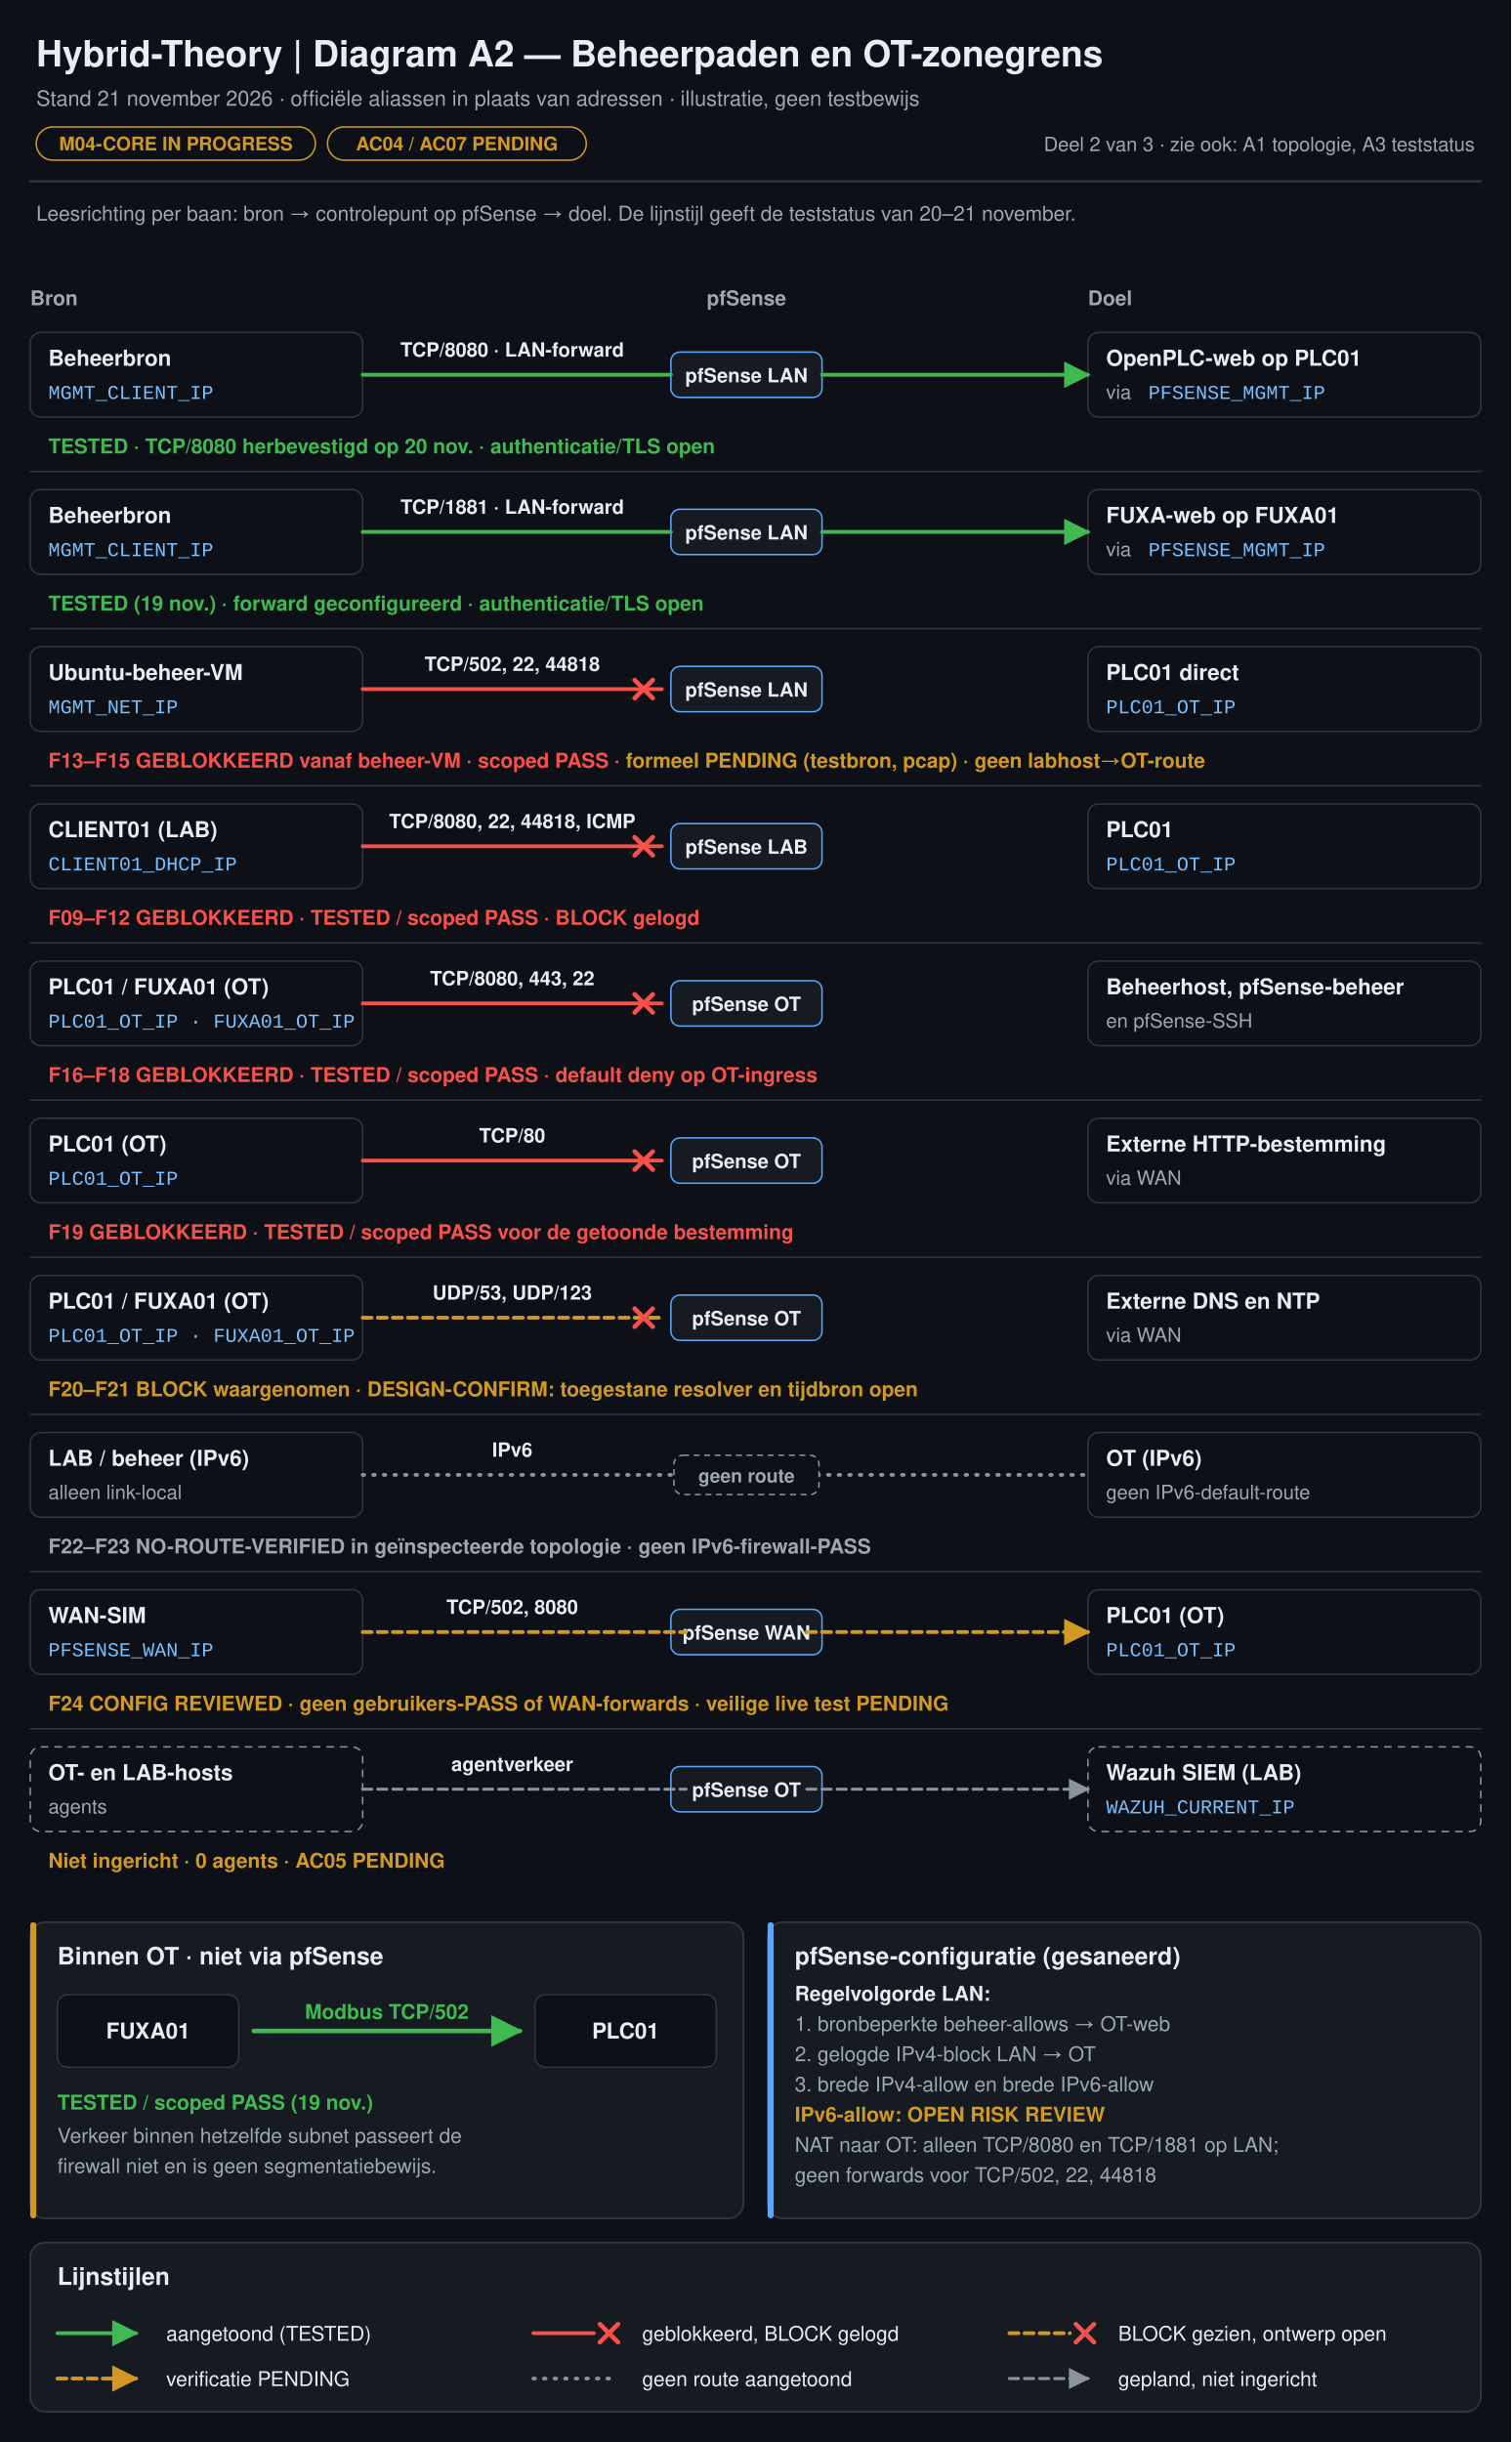
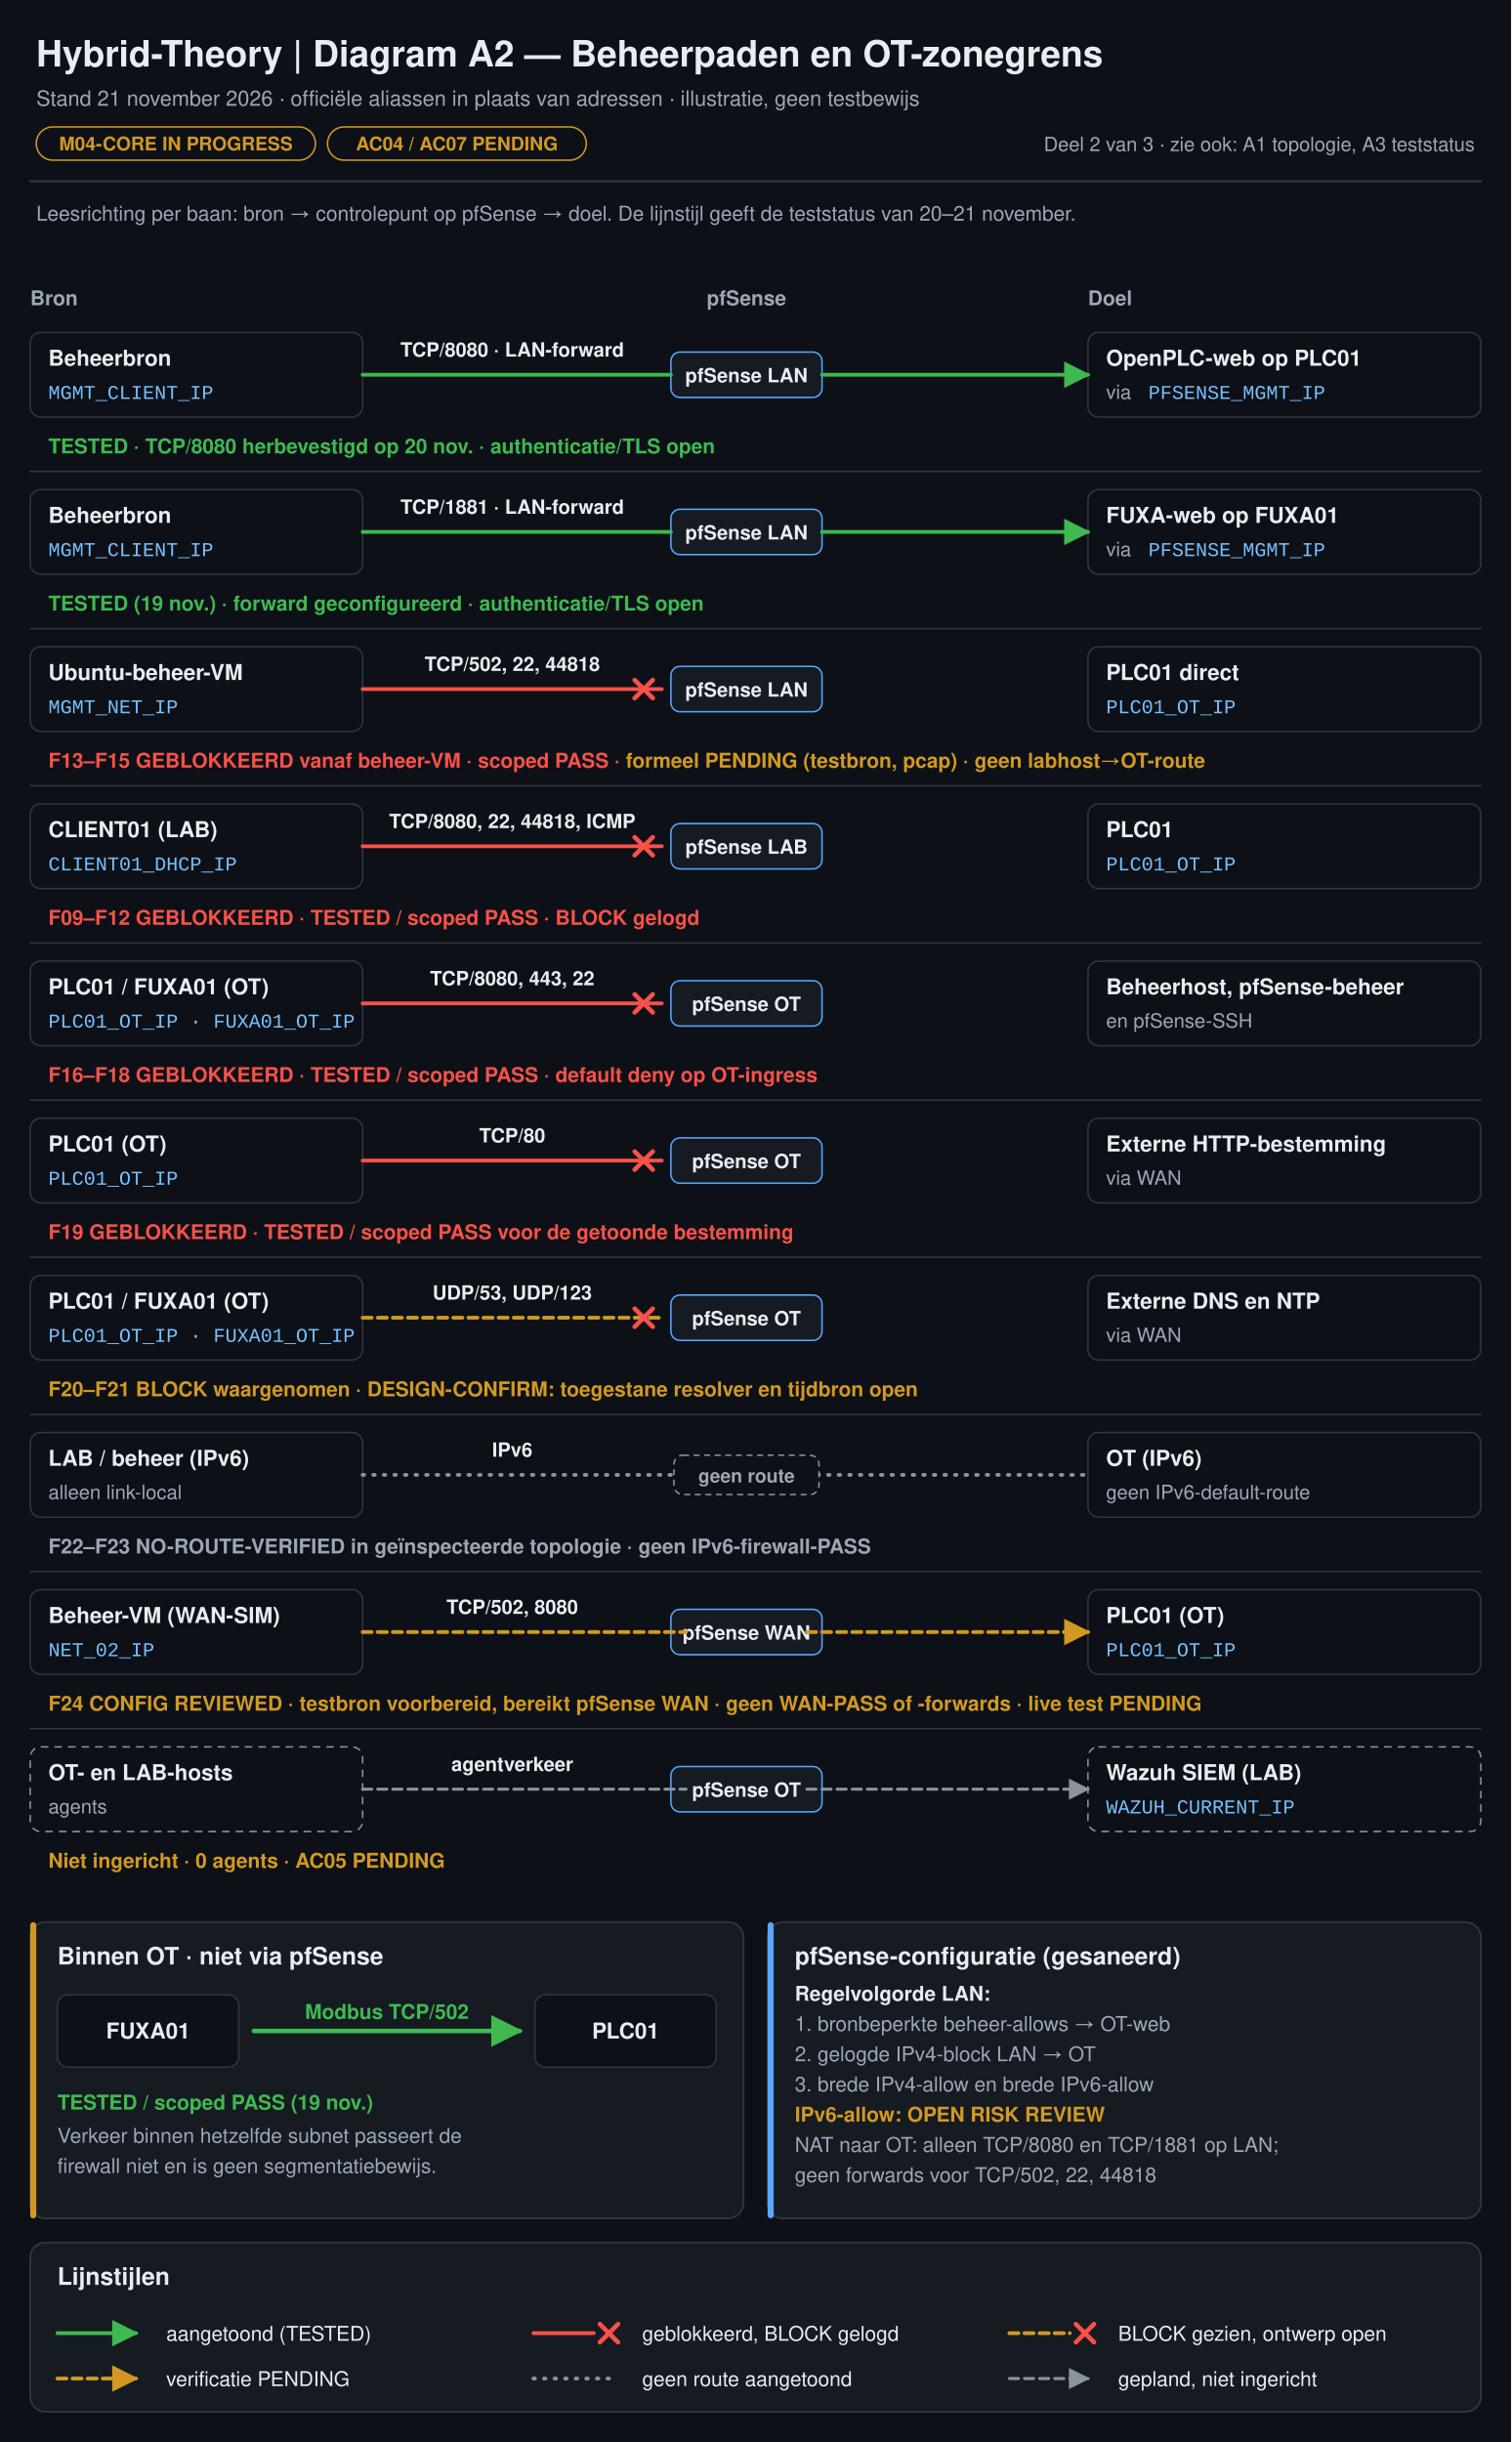
<svg xmlns="http://www.w3.org/2000/svg" width="1000" height="1616" viewBox="0 0 1000 1616" role="img" aria-labelledby="t d">
  <defs>
    <marker id="ah-g" viewBox="0 0 10 10" refX="9" refY="5" markerWidth="7" markerHeight="7" orient="auto-start-reverse">
      <path d="M0 0L10 5L0 10z" fill="#3fb950" />
    </marker>
    <marker id="ah-r" viewBox="0 0 10 10" refX="9" refY="5" markerWidth="7" markerHeight="7" orient="auto-start-reverse">
      <path d="M0 0L10 5L0 10z" fill="#f85149" />
    </marker>
    <marker id="ah-a" viewBox="0 0 10 10" refX="9" refY="5" markerWidth="7" markerHeight="7" orient="auto-start-reverse">
      <path d="M0 0L10 5L0 10z" fill="#d29922" />
    </marker>
    <marker id="ah-x" viewBox="0 0 10 10" refX="9" refY="5" markerWidth="7" markerHeight="7" orient="auto-start-reverse">
      <path d="M0 0L10 5L0 10z" fill="#8b949e" />
    </marker>
  </defs>
  <rect x="0" y="0" width="1000" height="1616" rx="0" fill="#0d1117" stroke="none" stroke-width="0" />
  <g id="kop">
    <text x="24" y="44" font-family="-apple-system,BlinkMacSystemFont,Segoe UI,Helvetica,Arial,sans-serif" font-size="24" font-weight="700" fill="#e6edf3" text-anchor="start">Hybrid-Theory  |  Diagram A2 — Beheerpaden en OT-zonegrens</text>
    <text x="24" y="70" font-family="-apple-system,BlinkMacSystemFont,Segoe UI,Helvetica,Arial,sans-serif" font-size="14" font-weight="400" fill="#9da7b4" text-anchor="start">Stand 21 november 2026 · officiële aliassen in plaats van adressen · illustratie, geen testbewijs</text>
    <rect x="24" y="84" width="184.75" height="22" rx="11" fill="#0d1117" stroke="#d29922" stroke-width="1" />
    <text x="116.4" y="99.5" font-family="-apple-system,BlinkMacSystemFont,Segoe UI,Helvetica,Arial,sans-serif" font-size="12.5" font-weight="600" fill="#d29922" text-anchor="middle">M04-CORE IN PROGRESS</text>
    <rect x="216.75" y="84" width="171.25" height="22" rx="11" fill="#0d1117" stroke="#d29922" stroke-width="1" />
    <text x="302.4" y="99.5" font-family="-apple-system,BlinkMacSystemFont,Segoe UI,Helvetica,Arial,sans-serif" font-size="12.5" font-weight="600" fill="#d29922" text-anchor="middle">AC04 / AC07 PENDING</text>
    <text x="976" y="100" font-family="-apple-system,BlinkMacSystemFont,Segoe UI,Helvetica,Arial,sans-serif" font-size="13" font-weight="400" fill="#9da7b4" text-anchor="end">Deel 2 van 3 · zie ook: A1 topologie, A3 teststatus</text>
    <path d="M20 120 L980 120" fill="none" stroke="#30363d" stroke-width="1.5" stroke-linecap="round" stroke-linejoin="round" />
  </g>
  <text x="24" y="146" font-family="-apple-system,BlinkMacSystemFont,Segoe UI,Helvetica,Arial,sans-serif" font-size="13.5" font-weight="400" fill="#9da7b4" text-anchor="start">Leesrichting per baan: bron → controlepunt op pfSense → doel. De lijnstijl geeft de teststatus van 20–21 november.</text>
  <text x="494.0" y="202" font-family="-apple-system,BlinkMacSystemFont,Segoe UI,Helvetica,Arial,sans-serif" font-size="13.5" font-weight="600" fill="#9da7b4" text-anchor="middle">pfSense</text>
  <text x="20" y="202" font-family="-apple-system,BlinkMacSystemFont,Segoe UI,Helvetica,Arial,sans-serif" font-size="13.5" font-weight="600" fill="#9da7b4" text-anchor="start">Bron</text>
  <text x="720" y="202" font-family="-apple-system,BlinkMacSystemFont,Segoe UI,Helvetica,Arial,sans-serif" font-size="13.5" font-weight="600" fill="#9da7b4" text-anchor="start">Doel</text>
  <g id="baan-1">
    <rect x="20" y="220" width="220" height="56" rx="7" fill="#0d1117" stroke="#30363d" stroke-width="1" />
    <text x="32" y="242" font-family="-apple-system,BlinkMacSystemFont,Segoe UI,Helvetica,Arial,sans-serif" font-size="14.5" font-weight="700" fill="#e6edf3" text-anchor="start">Beheerbron</text>
    <text x="32" y="264" font-family="ui-monospace,SFMono-Regular,Menlo,Consolas,Liberation Mono,monospace" font-size="13" font-weight="400" fill="#79c0ff" text-anchor="start">MGMT_CLIENT_IP</text>
    <rect x="720" y="220" width="260" height="56" rx="7" fill="#0d1117" stroke="#30363d" stroke-width="1" />
    <text x="732" y="242" font-family="-apple-system,BlinkMacSystemFont,Segoe UI,Helvetica,Arial,sans-serif" font-size="14.5" font-weight="700" fill="#e6edf3" text-anchor="start">OpenPLC-web op PLC01</text>
    <text x="732" y="264" font-family="-apple-system,BlinkMacSystemFont,Segoe UI,Helvetica,Arial,sans-serif" font-size="13" font-weight="400" fill="#9da7b4" text-anchor="start">via</text>
    <text x="760" y="264" font-family="ui-monospace,SFMono-Regular,Menlo,Consolas,Liberation Mono,monospace" font-size="13" font-weight="400" fill="#79c0ff" text-anchor="start">PFSENSE_MGMT_IP</text>
    <rect x="444" y="233" width="100" height="30" rx="6" fill="#161b22" stroke="#58a6ff" stroke-width="1" />
    <text x="494.0" y="253" font-family="-apple-system,BlinkMacSystemFont,Segoe UI,Helvetica,Arial,sans-serif" font-size="13" font-weight="700" fill="#e6edf3" text-anchor="middle">pfSense LAN</text>
    <path d="M240 248 L444 248" fill="none" stroke="#3fb950" stroke-width="2.5" stroke-linecap="round" stroke-linejoin="round" />
    <path d="M544 248 L720 248" fill="none" stroke="#3fb950" stroke-width="2.5" stroke-linecap="round" stroke-linejoin="round" marker-end="url(#ah-g)" />
    <text x="339.0" y="236" font-family="-apple-system,BlinkMacSystemFont,Segoe UI,Helvetica,Arial,sans-serif" font-size="13" font-weight="600" fill="#e6edf3" text-anchor="middle">TCP/8080 · LAN-forward</text>
    <text x="32" y="300" font-family="-apple-system,BlinkMacSystemFont,Segoe UI,Helvetica,Arial,sans-serif" font-size="13.5" font-weight="600" fill="#3fb950" text-anchor="start">TESTED · TCP/8080 herbevestigd op 20 nov. · authenticatie/TLS open</text>
  </g>
  <g id="baan-2">
    <path d="M20 312 L980 312" fill="none" stroke="#30363d" stroke-width="1" stroke-linecap="round" stroke-linejoin="round" />
    <rect x="20" y="324" width="220" height="56" rx="7" fill="#0d1117" stroke="#30363d" stroke-width="1" />
    <text x="32" y="346" font-family="-apple-system,BlinkMacSystemFont,Segoe UI,Helvetica,Arial,sans-serif" font-size="14.5" font-weight="700" fill="#e6edf3" text-anchor="start">Beheerbron</text>
    <text x="32" y="368" font-family="ui-monospace,SFMono-Regular,Menlo,Consolas,Liberation Mono,monospace" font-size="13" font-weight="400" fill="#79c0ff" text-anchor="start">MGMT_CLIENT_IP</text>
    <rect x="720" y="324" width="260" height="56" rx="7" fill="#0d1117" stroke="#30363d" stroke-width="1" />
    <text x="732" y="346" font-family="-apple-system,BlinkMacSystemFont,Segoe UI,Helvetica,Arial,sans-serif" font-size="14.5" font-weight="700" fill="#e6edf3" text-anchor="start">FUXA-web op FUXA01</text>
    <text x="732" y="368" font-family="-apple-system,BlinkMacSystemFont,Segoe UI,Helvetica,Arial,sans-serif" font-size="13" font-weight="400" fill="#9da7b4" text-anchor="start">via</text>
    <text x="760" y="368" font-family="ui-monospace,SFMono-Regular,Menlo,Consolas,Liberation Mono,monospace" font-size="13" font-weight="400" fill="#79c0ff" text-anchor="start">PFSENSE_MGMT_IP</text>
    <rect x="444" y="337" width="100" height="30" rx="6" fill="#161b22" stroke="#58a6ff" stroke-width="1" />
    <text x="494.0" y="357" font-family="-apple-system,BlinkMacSystemFont,Segoe UI,Helvetica,Arial,sans-serif" font-size="13" font-weight="700" fill="#e6edf3" text-anchor="middle">pfSense LAN</text>
    <path d="M240 352 L444 352" fill="none" stroke="#3fb950" stroke-width="2.5" stroke-linecap="round" stroke-linejoin="round" />
    <path d="M544 352 L720 352" fill="none" stroke="#3fb950" stroke-width="2.5" stroke-linecap="round" stroke-linejoin="round" marker-end="url(#ah-g)" />
    <text x="339.0" y="340" font-family="-apple-system,BlinkMacSystemFont,Segoe UI,Helvetica,Arial,sans-serif" font-size="13" font-weight="600" fill="#e6edf3" text-anchor="middle">TCP/1881 · LAN-forward</text>
    <text x="32" y="404" font-family="-apple-system,BlinkMacSystemFont,Segoe UI,Helvetica,Arial,sans-serif" font-size="13.5" font-weight="600" fill="#3fb950" text-anchor="start">TESTED (19 nov.) · forward geconfigureerd · authenticatie/TLS open</text>
  </g>
  <g id="baan-3">
    <path d="M20 416 L980 416" fill="none" stroke="#30363d" stroke-width="1" stroke-linecap="round" stroke-linejoin="round" />
    <rect x="20" y="428" width="220" height="56" rx="7" fill="#0d1117" stroke="#30363d" stroke-width="1" />
    <text x="32" y="450" font-family="-apple-system,BlinkMacSystemFont,Segoe UI,Helvetica,Arial,sans-serif" font-size="14.5" font-weight="700" fill="#e6edf3" text-anchor="start">Ubuntu-beheer-VM</text>
    <text x="32" y="472" font-family="ui-monospace,SFMono-Regular,Menlo,Consolas,Liberation Mono,monospace" font-size="13" font-weight="400" fill="#79c0ff" text-anchor="start">MGMT_NET_IP</text>
    <rect x="720" y="428" width="260" height="56" rx="7" fill="#0d1117" stroke="#30363d" stroke-width="1" />
    <text x="732" y="450" font-family="-apple-system,BlinkMacSystemFont,Segoe UI,Helvetica,Arial,sans-serif" font-size="14.5" font-weight="700" fill="#e6edf3" text-anchor="start">PLC01 direct</text>
    <text x="732" y="472" font-family="ui-monospace,SFMono-Regular,Menlo,Consolas,Liberation Mono,monospace" font-size="13" font-weight="400" fill="#79c0ff" text-anchor="start">PLC01_OT_IP</text>
    <rect x="444" y="441" width="100" height="30" rx="6" fill="#161b22" stroke="#58a6ff" stroke-width="1" />
    <text x="494.0" y="461" font-family="-apple-system,BlinkMacSystemFont,Segoe UI,Helvetica,Arial,sans-serif" font-size="13" font-weight="700" fill="#e6edf3" text-anchor="middle">pfSense LAN</text>
    <path d="M240 456 L438 456" fill="none" stroke="#f85149" stroke-width="2.5" stroke-linecap="round" stroke-linejoin="round" />
    <path d="M420 450 L432 462 M432 450 L420 462" fill="none" stroke="#f85149" stroke-width="3" stroke-linecap="round" stroke-linejoin="round" />
    <text x="339.0" y="444" font-family="-apple-system,BlinkMacSystemFont,Segoe UI,Helvetica,Arial,sans-serif" font-size="13" font-weight="600" fill="#e6edf3" text-anchor="middle">TCP/502, 22, 44818</text>
    <text x="32" y="508" font-family="-apple-system,BlinkMacSystemFont,Segoe UI,Helvetica,Arial,sans-serif" font-size="13.5" font-weight="600" fill="#f85149" text-anchor="start">F13–F15 GEBLOKKEERD vanaf beheer-VM · scoped PASS · <tspan fill="#d29922">formeel PENDING (testbron, pcap) · geen labhost→OT-route</tspan>
    </text>
  </g>
  <g id="baan-4">
    <path d="M20 520 L980 520" fill="none" stroke="#30363d" stroke-width="1" stroke-linecap="round" stroke-linejoin="round" />
    <rect x="20" y="532" width="220" height="56" rx="7" fill="#0d1117" stroke="#30363d" stroke-width="1" />
    <text x="32" y="554" font-family="-apple-system,BlinkMacSystemFont,Segoe UI,Helvetica,Arial,sans-serif" font-size="14.5" font-weight="700" fill="#e6edf3" text-anchor="start">CLIENT01 (LAB)</text>
    <text x="32" y="576" font-family="ui-monospace,SFMono-Regular,Menlo,Consolas,Liberation Mono,monospace" font-size="13" font-weight="400" fill="#79c0ff" text-anchor="start">CLIENT01_DHCP_IP</text>
    <rect x="720" y="532" width="260" height="56" rx="7" fill="#0d1117" stroke="#30363d" stroke-width="1" />
    <text x="732" y="554" font-family="-apple-system,BlinkMacSystemFont,Segoe UI,Helvetica,Arial,sans-serif" font-size="14.5" font-weight="700" fill="#e6edf3" text-anchor="start">PLC01</text>
    <text x="732" y="576" font-family="ui-monospace,SFMono-Regular,Menlo,Consolas,Liberation Mono,monospace" font-size="13" font-weight="400" fill="#79c0ff" text-anchor="start">PLC01_OT_IP</text>
    <rect x="444" y="545" width="100" height="30" rx="6" fill="#161b22" stroke="#58a6ff" stroke-width="1" />
    <text x="494.0" y="565" font-family="-apple-system,BlinkMacSystemFont,Segoe UI,Helvetica,Arial,sans-serif" font-size="13" font-weight="700" fill="#e6edf3" text-anchor="middle">pfSense LAB</text>
    <path d="M240 560 L438 560" fill="none" stroke="#f85149" stroke-width="2.5" stroke-linecap="round" stroke-linejoin="round" />
    <path d="M420 554 L432 566 M432 554 L420 566" fill="none" stroke="#f85149" stroke-width="3" stroke-linecap="round" stroke-linejoin="round" />
    <text x="339.0" y="548" font-family="-apple-system,BlinkMacSystemFont,Segoe UI,Helvetica,Arial,sans-serif" font-size="13" font-weight="600" fill="#e6edf3" text-anchor="middle">TCP/8080, 22, 44818, ICMP</text>
    <text x="32" y="612" font-family="-apple-system,BlinkMacSystemFont,Segoe UI,Helvetica,Arial,sans-serif" font-size="13.5" font-weight="600" fill="#f85149" text-anchor="start">F09–F12 GEBLOKKEERD · TESTED / scoped PASS · BLOCK gelogd</text>
  </g>
  <g id="baan-5">
    <path d="M20 624 L980 624" fill="none" stroke="#30363d" stroke-width="1" stroke-linecap="round" stroke-linejoin="round" />
    <rect x="20" y="636" width="220" height="56" rx="7" fill="#0d1117" stroke="#30363d" stroke-width="1" />
    <text x="32" y="658" font-family="-apple-system,BlinkMacSystemFont,Segoe UI,Helvetica,Arial,sans-serif" font-size="14.5" font-weight="700" fill="#e6edf3" text-anchor="start">PLC01 / FUXA01 (OT)</text>
    <text x="32" y="680" font-family="ui-monospace,SFMono-Regular,Menlo,Consolas,Liberation Mono,monospace" font-size="13" font-weight="400" fill="#79c0ff" text-anchor="start">PLC01_OT_IP · FUXA01_OT_IP</text>
    <rect x="720" y="636" width="260" height="56" rx="7" fill="#0d1117" stroke="#30363d" stroke-width="1" />
    <text x="732" y="658" font-family="-apple-system,BlinkMacSystemFont,Segoe UI,Helvetica,Arial,sans-serif" font-size="14.5" font-weight="700" fill="#e6edf3" text-anchor="start">Beheerhost, pfSense-beheer</text>
    <text x="732" y="680" font-family="-apple-system,BlinkMacSystemFont,Segoe UI,Helvetica,Arial,sans-serif" font-size="13" font-weight="400" fill="#9da7b4" text-anchor="start">en pfSense-SSH</text>
    <rect x="444" y="649" width="100" height="30" rx="6" fill="#161b22" stroke="#58a6ff" stroke-width="1" />
    <text x="494.0" y="669" font-family="-apple-system,BlinkMacSystemFont,Segoe UI,Helvetica,Arial,sans-serif" font-size="13" font-weight="700" fill="#e6edf3" text-anchor="middle">pfSense OT</text>
    <path d="M240 664 L438 664" fill="none" stroke="#f85149" stroke-width="2.5" stroke-linecap="round" stroke-linejoin="round" />
    <path d="M420 658 L432 670 M432 658 L420 670" fill="none" stroke="#f85149" stroke-width="3" stroke-linecap="round" stroke-linejoin="round" />
    <text x="339.0" y="652" font-family="-apple-system,BlinkMacSystemFont,Segoe UI,Helvetica,Arial,sans-serif" font-size="13" font-weight="600" fill="#e6edf3" text-anchor="middle">TCP/8080, 443, 22</text>
    <text x="32" y="716" font-family="-apple-system,BlinkMacSystemFont,Segoe UI,Helvetica,Arial,sans-serif" font-size="13.5" font-weight="600" fill="#f85149" text-anchor="start">F16–F18 GEBLOKKEERD · TESTED / scoped PASS · default deny op OT-ingress</text>
  </g>
  <g id="baan-6">
    <path d="M20 728 L980 728" fill="none" stroke="#30363d" stroke-width="1" stroke-linecap="round" stroke-linejoin="round" />
    <rect x="20" y="740" width="220" height="56" rx="7" fill="#0d1117" stroke="#30363d" stroke-width="1" />
    <text x="32" y="762" font-family="-apple-system,BlinkMacSystemFont,Segoe UI,Helvetica,Arial,sans-serif" font-size="14.5" font-weight="700" fill="#e6edf3" text-anchor="start">PLC01 (OT)</text>
    <text x="32" y="784" font-family="ui-monospace,SFMono-Regular,Menlo,Consolas,Liberation Mono,monospace" font-size="13" font-weight="400" fill="#79c0ff" text-anchor="start">PLC01_OT_IP</text>
    <rect x="720" y="740" width="260" height="56" rx="7" fill="#0d1117" stroke="#30363d" stroke-width="1" />
    <text x="732" y="762" font-family="-apple-system,BlinkMacSystemFont,Segoe UI,Helvetica,Arial,sans-serif" font-size="14.5" font-weight="700" fill="#e6edf3" text-anchor="start">Externe HTTP-bestemming</text>
    <text x="732" y="784" font-family="-apple-system,BlinkMacSystemFont,Segoe UI,Helvetica,Arial,sans-serif" font-size="13" font-weight="400" fill="#9da7b4" text-anchor="start">via WAN</text>
    <rect x="444" y="753" width="100" height="30" rx="6" fill="#161b22" stroke="#58a6ff" stroke-width="1" />
    <text x="494.0" y="773" font-family="-apple-system,BlinkMacSystemFont,Segoe UI,Helvetica,Arial,sans-serif" font-size="13" font-weight="700" fill="#e6edf3" text-anchor="middle">pfSense OT</text>
    <path d="M240 768 L438 768" fill="none" stroke="#f85149" stroke-width="2.5" stroke-linecap="round" stroke-linejoin="round" />
    <path d="M420 762 L432 774 M432 762 L420 774" fill="none" stroke="#f85149" stroke-width="3" stroke-linecap="round" stroke-linejoin="round" />
    <text x="339.0" y="756" font-family="-apple-system,BlinkMacSystemFont,Segoe UI,Helvetica,Arial,sans-serif" font-size="13" font-weight="600" fill="#e6edf3" text-anchor="middle">TCP/80</text>
    <text x="32" y="820" font-family="-apple-system,BlinkMacSystemFont,Segoe UI,Helvetica,Arial,sans-serif" font-size="13.5" font-weight="600" fill="#f85149" text-anchor="start">F19 GEBLOKKEERD · TESTED / scoped PASS voor de getoonde bestemming</text>
  </g>
  <g id="baan-7">
    <path d="M20 832 L980 832" fill="none" stroke="#30363d" stroke-width="1" stroke-linecap="round" stroke-linejoin="round" />
    <rect x="20" y="844" width="220" height="56" rx="7" fill="#0d1117" stroke="#30363d" stroke-width="1" />
    <text x="32" y="866" font-family="-apple-system,BlinkMacSystemFont,Segoe UI,Helvetica,Arial,sans-serif" font-size="14.5" font-weight="700" fill="#e6edf3" text-anchor="start">PLC01 / FUXA01 (OT)</text>
    <text x="32" y="888" font-family="ui-monospace,SFMono-Regular,Menlo,Consolas,Liberation Mono,monospace" font-size="13" font-weight="400" fill="#79c0ff" text-anchor="start">PLC01_OT_IP · FUXA01_OT_IP</text>
    <rect x="720" y="844" width="260" height="56" rx="7" fill="#0d1117" stroke="#30363d" stroke-width="1" />
    <text x="732" y="866" font-family="-apple-system,BlinkMacSystemFont,Segoe UI,Helvetica,Arial,sans-serif" font-size="14.5" font-weight="700" fill="#e6edf3" text-anchor="start">Externe DNS en NTP</text>
    <text x="732" y="888" font-family="-apple-system,BlinkMacSystemFont,Segoe UI,Helvetica,Arial,sans-serif" font-size="13" font-weight="400" fill="#9da7b4" text-anchor="start">via WAN</text>
    <rect x="444" y="857" width="100" height="30" rx="6" fill="#161b22" stroke="#58a6ff" stroke-width="1" />
    <text x="494.0" y="877" font-family="-apple-system,BlinkMacSystemFont,Segoe UI,Helvetica,Arial,sans-serif" font-size="13" font-weight="700" fill="#e6edf3" text-anchor="middle">pfSense OT</text>
    <path d="M240 872 L438 872" fill="none" stroke="#d29922" stroke-width="2.5" stroke-linecap="round" stroke-linejoin="round" stroke-dasharray="6 4" />
    <path d="M420 866 L432 878 M432 866 L420 878" fill="none" stroke="#f85149" stroke-width="3" stroke-linecap="round" stroke-linejoin="round" />
    <text x="339.0" y="860" font-family="-apple-system,BlinkMacSystemFont,Segoe UI,Helvetica,Arial,sans-serif" font-size="13" font-weight="600" fill="#e6edf3" text-anchor="middle">UDP/53, UDP/123</text>
    <text x="32" y="924" font-family="-apple-system,BlinkMacSystemFont,Segoe UI,Helvetica,Arial,sans-serif" font-size="13.5" font-weight="600" fill="#d29922" text-anchor="start">F20–F21 BLOCK waargenomen · DESIGN-CONFIRM: toegestane resolver en tijdbron open</text>
  </g>
  <g id="baan-8">
    <path d="M20 936 L980 936" fill="none" stroke="#30363d" stroke-width="1" stroke-linecap="round" stroke-linejoin="round" />
    <rect x="20" y="948" width="220" height="56" rx="7" fill="#0d1117" stroke="#30363d" stroke-width="1" />
    <text x="32" y="970" font-family="-apple-system,BlinkMacSystemFont,Segoe UI,Helvetica,Arial,sans-serif" font-size="14.5" font-weight="700" fill="#e6edf3" text-anchor="start">LAB / beheer (IPv6)</text>
    <text x="32" y="992" font-family="-apple-system,BlinkMacSystemFont,Segoe UI,Helvetica,Arial,sans-serif" font-size="13" font-weight="400" fill="#9da7b4" text-anchor="start">alleen link-local</text>
    <rect x="720" y="948" width="260" height="56" rx="7" fill="#0d1117" stroke="#30363d" stroke-width="1" />
    <text x="732" y="970" font-family="-apple-system,BlinkMacSystemFont,Segoe UI,Helvetica,Arial,sans-serif" font-size="14.5" font-weight="700" fill="#e6edf3" text-anchor="start">OT (IPv6)</text>
    <text x="732" y="992" font-family="-apple-system,BlinkMacSystemFont,Segoe UI,Helvetica,Arial,sans-serif" font-size="13" font-weight="400" fill="#9da7b4" text-anchor="start">geen IPv6-default-route</text>
    <path d="M240 976 L720 976" fill="none" stroke="#8b949e" stroke-width="2.5" stroke-linecap="round" stroke-linejoin="round" stroke-dasharray="1 6" />
    <rect x="446" y="963" width="96" height="26" rx="6" fill="#0d1117" stroke="#8b949e" stroke-width="1" stroke-dasharray="4 3" />
    <text x="494.0" y="981" font-family="-apple-system,BlinkMacSystemFont,Segoe UI,Helvetica,Arial,sans-serif" font-size="12.5" font-weight="600" fill="#9da7b4" text-anchor="middle">geen route</text>
    <text x="339.0" y="964" font-family="-apple-system,BlinkMacSystemFont,Segoe UI,Helvetica,Arial,sans-serif" font-size="13" font-weight="600" fill="#e6edf3" text-anchor="middle">IPv6</text>
    <text x="32" y="1028" font-family="-apple-system,BlinkMacSystemFont,Segoe UI,Helvetica,Arial,sans-serif" font-size="13.5" font-weight="600" fill="#9da7b4" text-anchor="start">F22–F23 NO-ROUTE-VERIFIED in geïnspecteerde topologie · geen IPv6-firewall-PASS</text>
  </g>
  <g id="baan-9">
    <path d="M20 1040 L980 1040" fill="none" stroke="#30363d" stroke-width="1" stroke-linecap="round" stroke-linejoin="round" />
    <rect x="20" y="1052" width="220" height="56" rx="7" fill="#0d1117" stroke="#30363d" stroke-width="1" />
-     <text x="32" y="1074" font-family="-apple-system,BlinkMacSystemFont,Segoe UI,Helvetica,Arial,sans-serif" font-size="14.5" font-weight="700" fill="#e6edf3" text-anchor="start">WAN-SIM</text>
-     <text x="32" y="1096" font-family="ui-monospace,SFMono-Regular,Menlo,Consolas,Liberation Mono,monospace" font-size="13" font-weight="400" fill="#79c0ff" text-anchor="start">PFSENSE_WAN_IP</text>
+     <text x="32" y="1074" font-family="-apple-system,BlinkMacSystemFont,Segoe UI,Helvetica,Arial,sans-serif" font-size="14.5" font-weight="700" fill="#e6edf3" text-anchor="start">Beheer-VM (WAN-SIM)</text>
+     <text x="32" y="1096" font-family="ui-monospace,SFMono-Regular,Menlo,Consolas,Liberation Mono,monospace" font-size="13" font-weight="400" fill="#79c0ff" text-anchor="start">NET_02_IP</text>
    <rect x="720" y="1052" width="260" height="56" rx="7" fill="#0d1117" stroke="#30363d" stroke-width="1" />
    <text x="732" y="1074" font-family="-apple-system,BlinkMacSystemFont,Segoe UI,Helvetica,Arial,sans-serif" font-size="14.5" font-weight="700" fill="#e6edf3" text-anchor="start">PLC01 (OT)</text>
    <text x="732" y="1096" font-family="ui-monospace,SFMono-Regular,Menlo,Consolas,Liberation Mono,monospace" font-size="13" font-weight="400" fill="#79c0ff" text-anchor="start">PLC01_OT_IP</text>
    <rect x="444" y="1065" width="100" height="30" rx="6" fill="#161b22" stroke="#58a6ff" stroke-width="1" />
    <text x="494.0" y="1085" font-family="-apple-system,BlinkMacSystemFont,Segoe UI,Helvetica,Arial,sans-serif" font-size="13" font-weight="700" fill="#e6edf3" text-anchor="middle">pfSense WAN</text>
    <path d="M240 1080 L454 1080" fill="none" stroke="#d29922" stroke-width="2.5" stroke-linecap="round" stroke-linejoin="round" stroke-dasharray="6 4" />
    <path d="M534 1080 L720 1080" fill="none" stroke="#d29922" stroke-width="2.5" stroke-linecap="round" stroke-linejoin="round" stroke-dasharray="6 4" marker-end="url(#ah-a)" />
    <text x="339.0" y="1068" font-family="-apple-system,BlinkMacSystemFont,Segoe UI,Helvetica,Arial,sans-serif" font-size="13" font-weight="600" fill="#e6edf3" text-anchor="middle">TCP/502, 8080</text>
-     <text x="32" y="1132" font-family="-apple-system,BlinkMacSystemFont,Segoe UI,Helvetica,Arial,sans-serif" font-size="13.5" font-weight="600" fill="#d29922" text-anchor="start">F24 CONFIG REVIEWED · geen gebruikers-PASS of WAN-forwards · veilige live test PENDING</text>
+     <text x="32" y="1132" font-family="-apple-system,BlinkMacSystemFont,Segoe UI,Helvetica,Arial,sans-serif" font-size="13.5" font-weight="600" fill="#d29922" text-anchor="start">F24 CONFIG REVIEWED · testbron voorbereid, bereikt pfSense WAN · geen WAN-PASS of -forwards · live test PENDING</text>
  </g>
  <g id="baan-10">
    <path d="M20 1144 L980 1144" fill="none" stroke="#30363d" stroke-width="1" stroke-linecap="round" stroke-linejoin="round" />
    <rect x="20" y="1156" width="220" height="56" rx="7" fill="#0d1117" stroke="#8b949e" stroke-width="1" stroke-dasharray="5 4" />
    <text x="32" y="1178" font-family="-apple-system,BlinkMacSystemFont,Segoe UI,Helvetica,Arial,sans-serif" font-size="14.5" font-weight="700" fill="#e6edf3" text-anchor="start">OT- en LAB-hosts</text>
    <text x="32" y="1200" font-family="-apple-system,BlinkMacSystemFont,Segoe UI,Helvetica,Arial,sans-serif" font-size="13" font-weight="400" fill="#9da7b4" text-anchor="start">agents</text>
    <rect x="720" y="1156" width="260" height="56" rx="7" fill="#0d1117" stroke="#8b949e" stroke-width="1" stroke-dasharray="5 4" />
    <text x="732" y="1178" font-family="-apple-system,BlinkMacSystemFont,Segoe UI,Helvetica,Arial,sans-serif" font-size="14.5" font-weight="700" fill="#e6edf3" text-anchor="start">Wazuh SIEM (LAB)</text>
    <text x="732" y="1200" font-family="ui-monospace,SFMono-Regular,Menlo,Consolas,Liberation Mono,monospace" font-size="13" font-weight="400" fill="#79c0ff" text-anchor="start">WAZUH_CURRENT_IP</text>
    <rect x="444" y="1169" width="100" height="30" rx="6" fill="#161b22" stroke="#58a6ff" stroke-width="1" />
    <text x="494.0" y="1189" font-family="-apple-system,BlinkMacSystemFont,Segoe UI,Helvetica,Arial,sans-serif" font-size="13" font-weight="700" fill="#e6edf3" text-anchor="middle">pfSense OT</text>
    <path d="M240 1184 L454 1184" fill="none" stroke="#8b949e" stroke-width="2" stroke-linecap="round" stroke-linejoin="round" stroke-dasharray="6 4" />
    <path d="M534 1184 L720 1184" fill="none" stroke="#8b949e" stroke-width="2" stroke-linecap="round" stroke-linejoin="round" stroke-dasharray="6 4" marker-end="url(#ah-x)" />
    <text x="339.0" y="1172" font-family="-apple-system,BlinkMacSystemFont,Segoe UI,Helvetica,Arial,sans-serif" font-size="13" font-weight="600" fill="#e6edf3" text-anchor="middle">agentverkeer</text>
    <text x="32" y="1236" font-family="-apple-system,BlinkMacSystemFont,Segoe UI,Helvetica,Arial,sans-serif" font-size="13.5" font-weight="600" fill="#d29922" text-anchor="start">Niet ingericht · 0 agents · AC05 PENDING</text>
  </g>
  <g id="binnen-ot">
    <rect x="20" y="1272" width="472.0" height="196" rx="10" fill="#161b22" stroke="#30363d" stroke-width="1.2" />
    <rect x="20" y="1272" width="4" height="196" rx="2" fill="#d29922" />
    <text x="38" y="1300" font-family="-apple-system,BlinkMacSystemFont,Segoe UI,Helvetica,Arial,sans-serif" font-size="16" font-weight="700" fill="#e6edf3" text-anchor="start">Binnen OT · niet via pfSense</text>
    <rect x="38" y="1320" width="120" height="48" rx="7" fill="#0d1117" stroke="#30363d" stroke-width="1" />
    <text x="98" y="1349" font-family="-apple-system,BlinkMacSystemFont,Segoe UI,Helvetica,Arial,sans-serif" font-size="14.5" font-weight="700" fill="#e6edf3" text-anchor="middle">FUXA01</text>
    <rect x="354.0" y="1320" width="120" height="48" rx="7" fill="#0d1117" stroke="#30363d" stroke-width="1" />
    <text x="414.0" y="1349" font-family="-apple-system,BlinkMacSystemFont,Segoe UI,Helvetica,Arial,sans-serif" font-size="14.5" font-weight="700" fill="#e6edf3" text-anchor="middle">PLC01</text>
    <path d="M168 1344 L344.0 1344" fill="none" stroke="#3fb950" stroke-width="3" stroke-linecap="round" stroke-linejoin="round" marker-end="url(#ah-g)" />
    <text x="256.0" y="1336" font-family="-apple-system,BlinkMacSystemFont,Segoe UI,Helvetica,Arial,sans-serif" font-size="13.5" font-weight="700" fill="#3fb950" text-anchor="middle">Modbus TCP/502</text>
    <text x="38" y="1396" font-family="-apple-system,BlinkMacSystemFont,Segoe UI,Helvetica,Arial,sans-serif" font-size="13.5" font-weight="600" fill="#3fb950" text-anchor="start">TESTED / scoped PASS (19 nov.)</text>
    <text x="38" y="1418" font-family="-apple-system,BlinkMacSystemFont,Segoe UI,Helvetica,Arial,sans-serif" font-size="13.5" font-weight="400" fill="#9da7b4" text-anchor="start">Verkeer binnen hetzelfde subnet passeert de</text>
    <text x="38" y="1438" font-family="-apple-system,BlinkMacSystemFont,Segoe UI,Helvetica,Arial,sans-serif" font-size="13.5" font-weight="400" fill="#9da7b4" text-anchor="start">firewall niet en is geen segmentatiebewijs.</text>
  </g>
  <g id="pfsense-config">
    <rect x="508.0" y="1272" width="472.0" height="196" rx="10" fill="#161b22" stroke="#30363d" stroke-width="1.2" />
    <rect x="508.0" y="1272" width="4" height="196" rx="2" fill="#58a6ff" />
    <text x="526.0" y="1300" font-family="-apple-system,BlinkMacSystemFont,Segoe UI,Helvetica,Arial,sans-serif" font-size="16" font-weight="700" fill="#e6edf3" text-anchor="start">pfSense-configuratie (gesaneerd)</text>
    <text x="526.0" y="1324" font-family="-apple-system,BlinkMacSystemFont,Segoe UI,Helvetica,Arial,sans-serif" font-size="13.5" font-weight="600" fill="#e6edf3" text-anchor="start">Regelvolgorde LAN:</text>
    <text x="526.0" y="1344" font-family="-apple-system,BlinkMacSystemFont,Segoe UI,Helvetica,Arial,sans-serif" font-size="13.5" font-weight="400" fill="#9da7b4" text-anchor="start">1. bronbeperkte beheer-allows → OT-web</text>
    <text x="526.0" y="1364" font-family="-apple-system,BlinkMacSystemFont,Segoe UI,Helvetica,Arial,sans-serif" font-size="13.5" font-weight="400" fill="#9da7b4" text-anchor="start">2. gelogde IPv4-block LAN → OT</text>
    <text x="526.0" y="1384" font-family="-apple-system,BlinkMacSystemFont,Segoe UI,Helvetica,Arial,sans-serif" font-size="13.5" font-weight="400" fill="#9da7b4" text-anchor="start">3. brede IPv4-allow en brede IPv6-allow</text>
    <text x="526.0" y="1404" font-family="-apple-system,BlinkMacSystemFont,Segoe UI,Helvetica,Arial,sans-serif" font-size="13.5" font-weight="600" fill="#d29922" text-anchor="start">IPv6-allow: OPEN RISK REVIEW</text>
    <text x="526.0" y="1424" font-family="-apple-system,BlinkMacSystemFont,Segoe UI,Helvetica,Arial,sans-serif" font-size="13.5" font-weight="400" fill="#9da7b4" text-anchor="start">NAT naar OT: alleen TCP/8080 en TCP/1881 op LAN;</text>
    <text x="526.0" y="1444" font-family="-apple-system,BlinkMacSystemFont,Segoe UI,Helvetica,Arial,sans-serif" font-size="13.5" font-weight="400" fill="#9da7b4" text-anchor="start">geen forwards voor TCP/502, 22, 44818</text>
  </g>
  <g id="legenda">
    <rect x="20" y="1484" width="960" height="112" rx="10" fill="#161b22" stroke="#30363d" stroke-width="1.2" />
    <text x="38" y="1512" font-family="-apple-system,BlinkMacSystemFont,Segoe UI,Helvetica,Arial,sans-serif" font-size="16" font-weight="700" fill="#e6edf3" text-anchor="start">Lijnstijlen</text>
    <path d="M38 1544 L90 1544" fill="none" stroke="#3fb950" stroke-width="2.5" stroke-linecap="round" stroke-linejoin="round" marker-end="url(#ah-g)" />
    <text x="110" y="1549" font-family="-apple-system,BlinkMacSystemFont,Segoe UI,Helvetica,Arial,sans-serif" font-size="13.5" font-weight="400" fill="#e6edf3" text-anchor="start">aangetoond (TESTED)</text>
    <path d="M353 1544 L393 1544" fill="none" stroke="#f85149" stroke-width="2.5" stroke-linecap="round" stroke-linejoin="round" />
    <path d="M397 1538 L409 1550 M409 1538 L397 1550" fill="none" stroke="#f85149" stroke-width="3" stroke-linecap="round" stroke-linejoin="round" />
    <text x="425" y="1549" font-family="-apple-system,BlinkMacSystemFont,Segoe UI,Helvetica,Arial,sans-serif" font-size="13.5" font-weight="400" fill="#e6edf3" text-anchor="start">geblokkeerd, BLOCK gelogd</text>
    <path d="M668 1544 L708 1544" fill="none" stroke="#d29922" stroke-width="2.5" stroke-linecap="round" stroke-linejoin="round" stroke-dasharray="6 4" />
    <path d="M712 1538 L724 1550 M724 1538 L712 1550" fill="none" stroke="#f85149" stroke-width="3" stroke-linecap="round" stroke-linejoin="round" />
    <text x="740" y="1549" font-family="-apple-system,BlinkMacSystemFont,Segoe UI,Helvetica,Arial,sans-serif" font-size="13.5" font-weight="400" fill="#e6edf3" text-anchor="start">BLOCK gezien, ontwerp open</text>
    <path d="M38 1574 L90 1574" fill="none" stroke="#d29922" stroke-width="2.5" stroke-linecap="round" stroke-linejoin="round" stroke-dasharray="6 4" marker-end="url(#ah-a)" />
    <text x="110" y="1579" font-family="-apple-system,BlinkMacSystemFont,Segoe UI,Helvetica,Arial,sans-serif" font-size="13.5" font-weight="400" fill="#e6edf3" text-anchor="start">verificatie PENDING</text>
    <path d="M353 1574 L405 1574" fill="none" stroke="#8b949e" stroke-width="2.5" stroke-linecap="round" stroke-linejoin="round" stroke-dasharray="1 6" />
    <text x="425" y="1579" font-family="-apple-system,BlinkMacSystemFont,Segoe UI,Helvetica,Arial,sans-serif" font-size="13.5" font-weight="400" fill="#e6edf3" text-anchor="start">geen route aangetoond</text>
    <path d="M668 1574 L720 1574" fill="none" stroke="#8b949e" stroke-width="2" stroke-linecap="round" stroke-linejoin="round" stroke-dasharray="6 4" marker-end="url(#ah-x)" />
    <text x="740" y="1579" font-family="-apple-system,BlinkMacSystemFont,Segoe UI,Helvetica,Arial,sans-serif" font-size="13.5" font-weight="400" fill="#e6edf3" text-anchor="start">gepland, niet ingericht</text>
  </g>
</svg>
